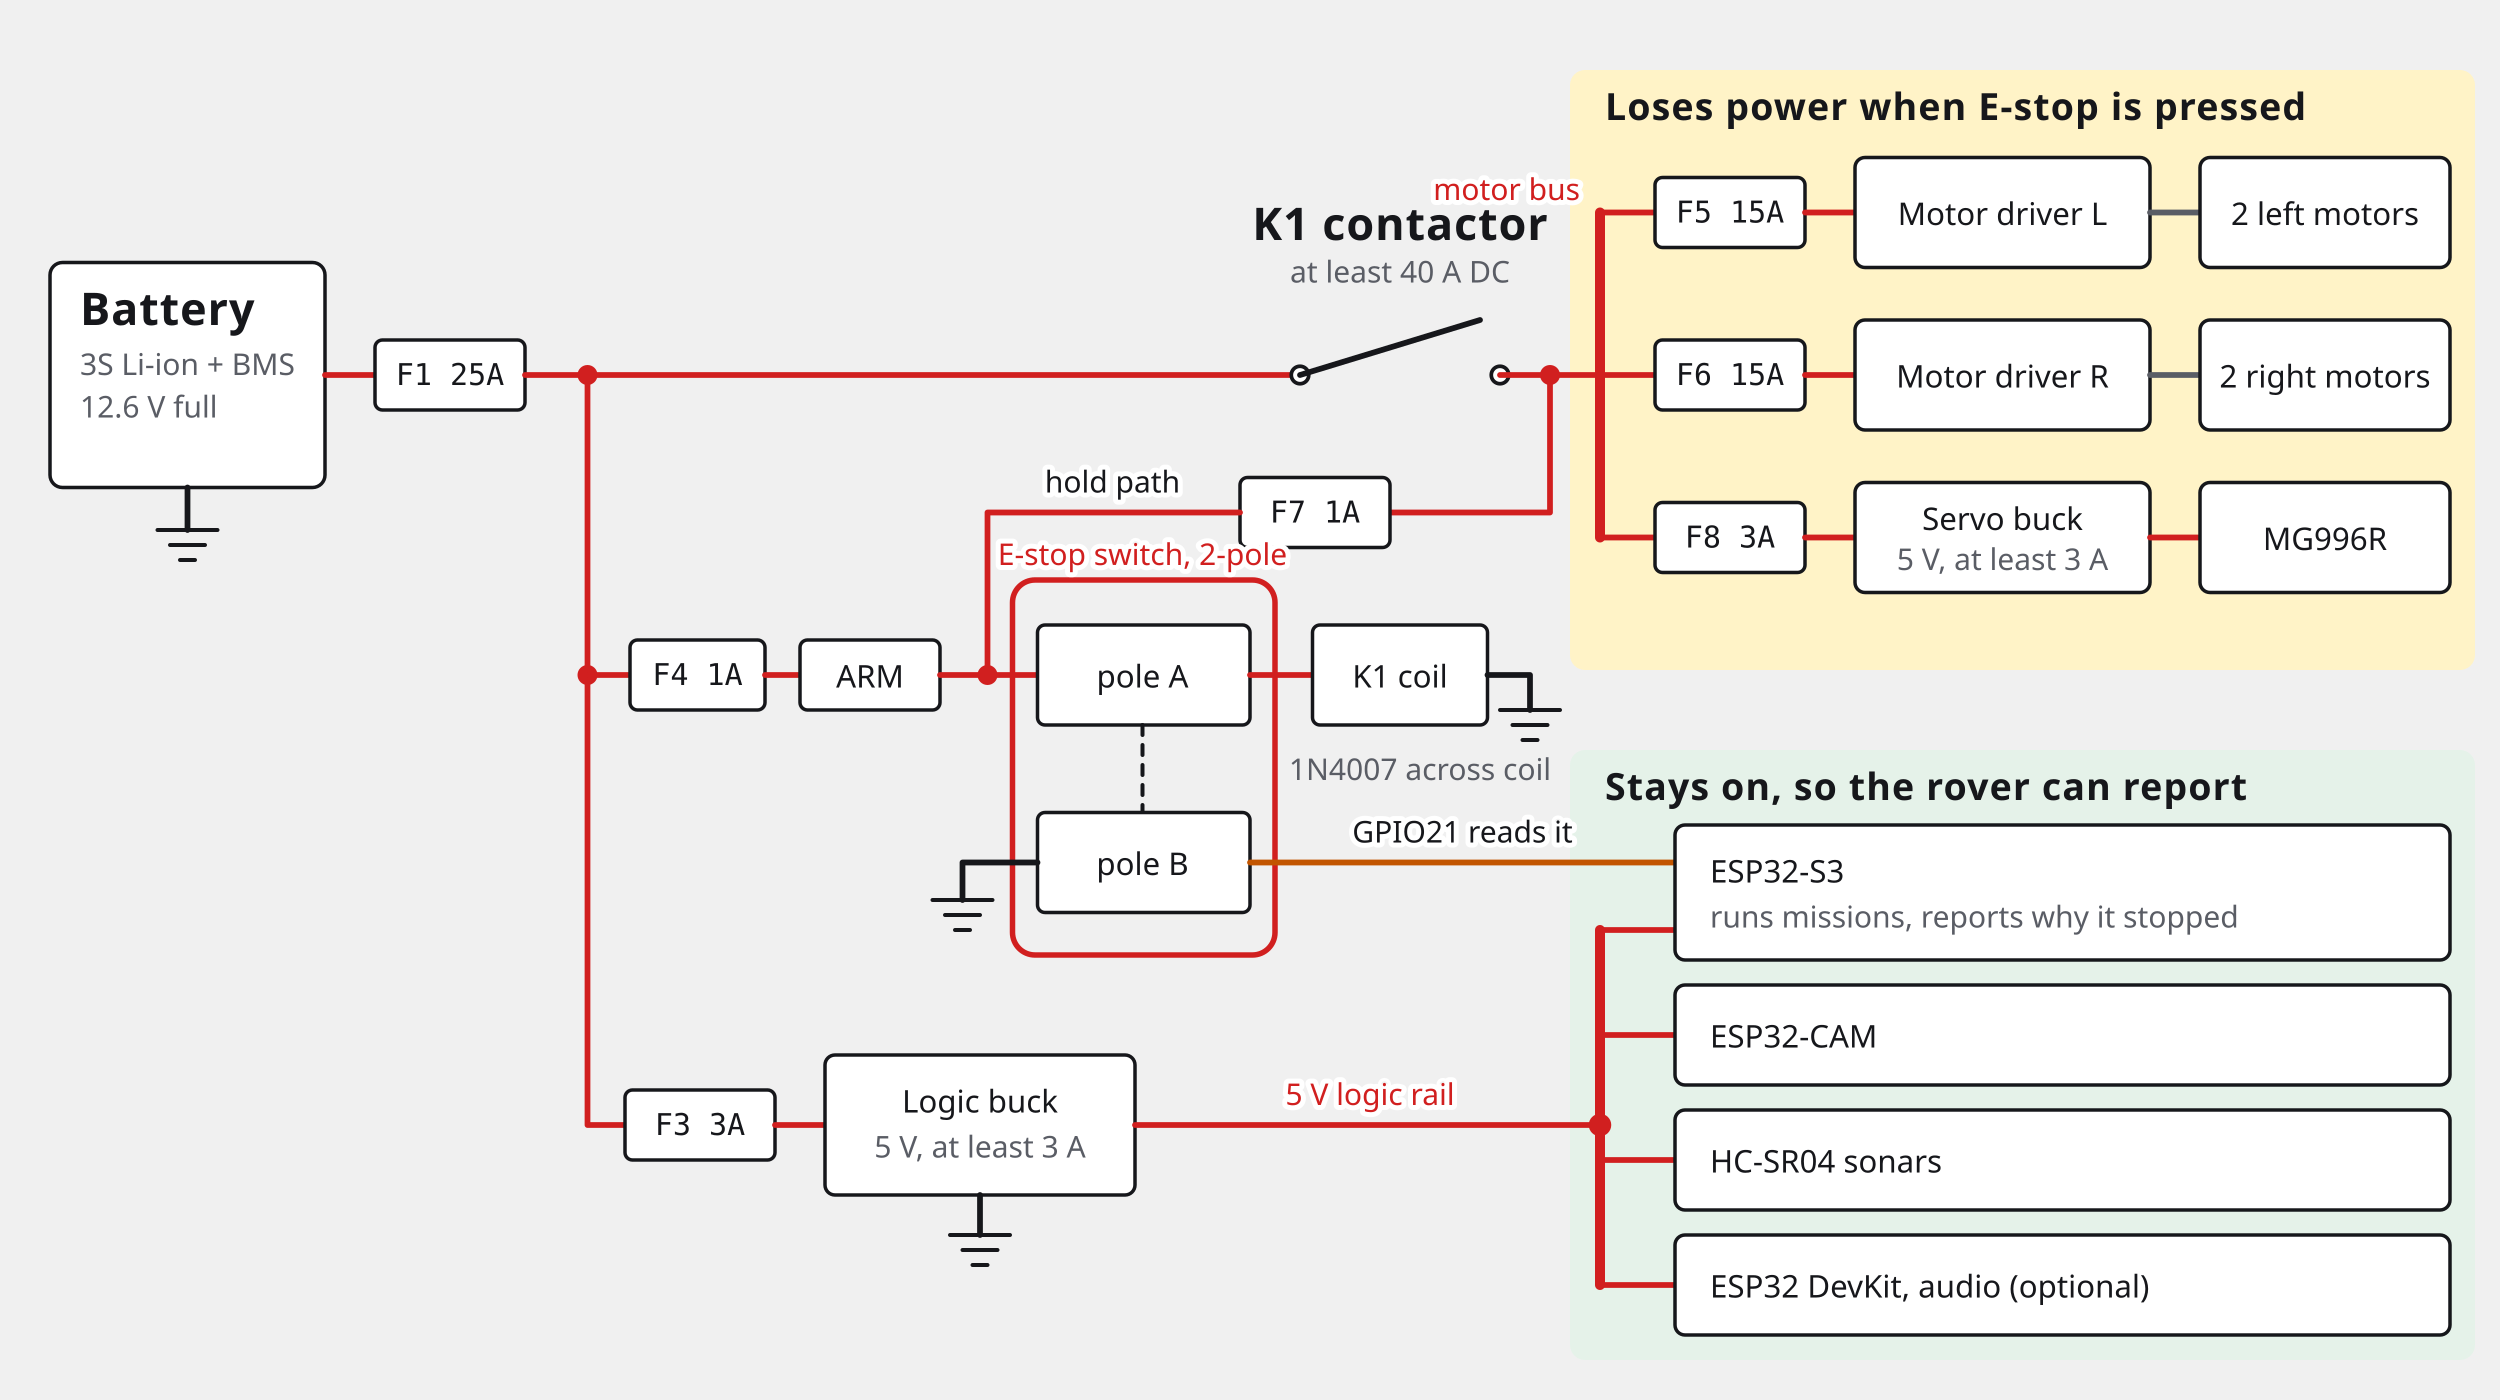
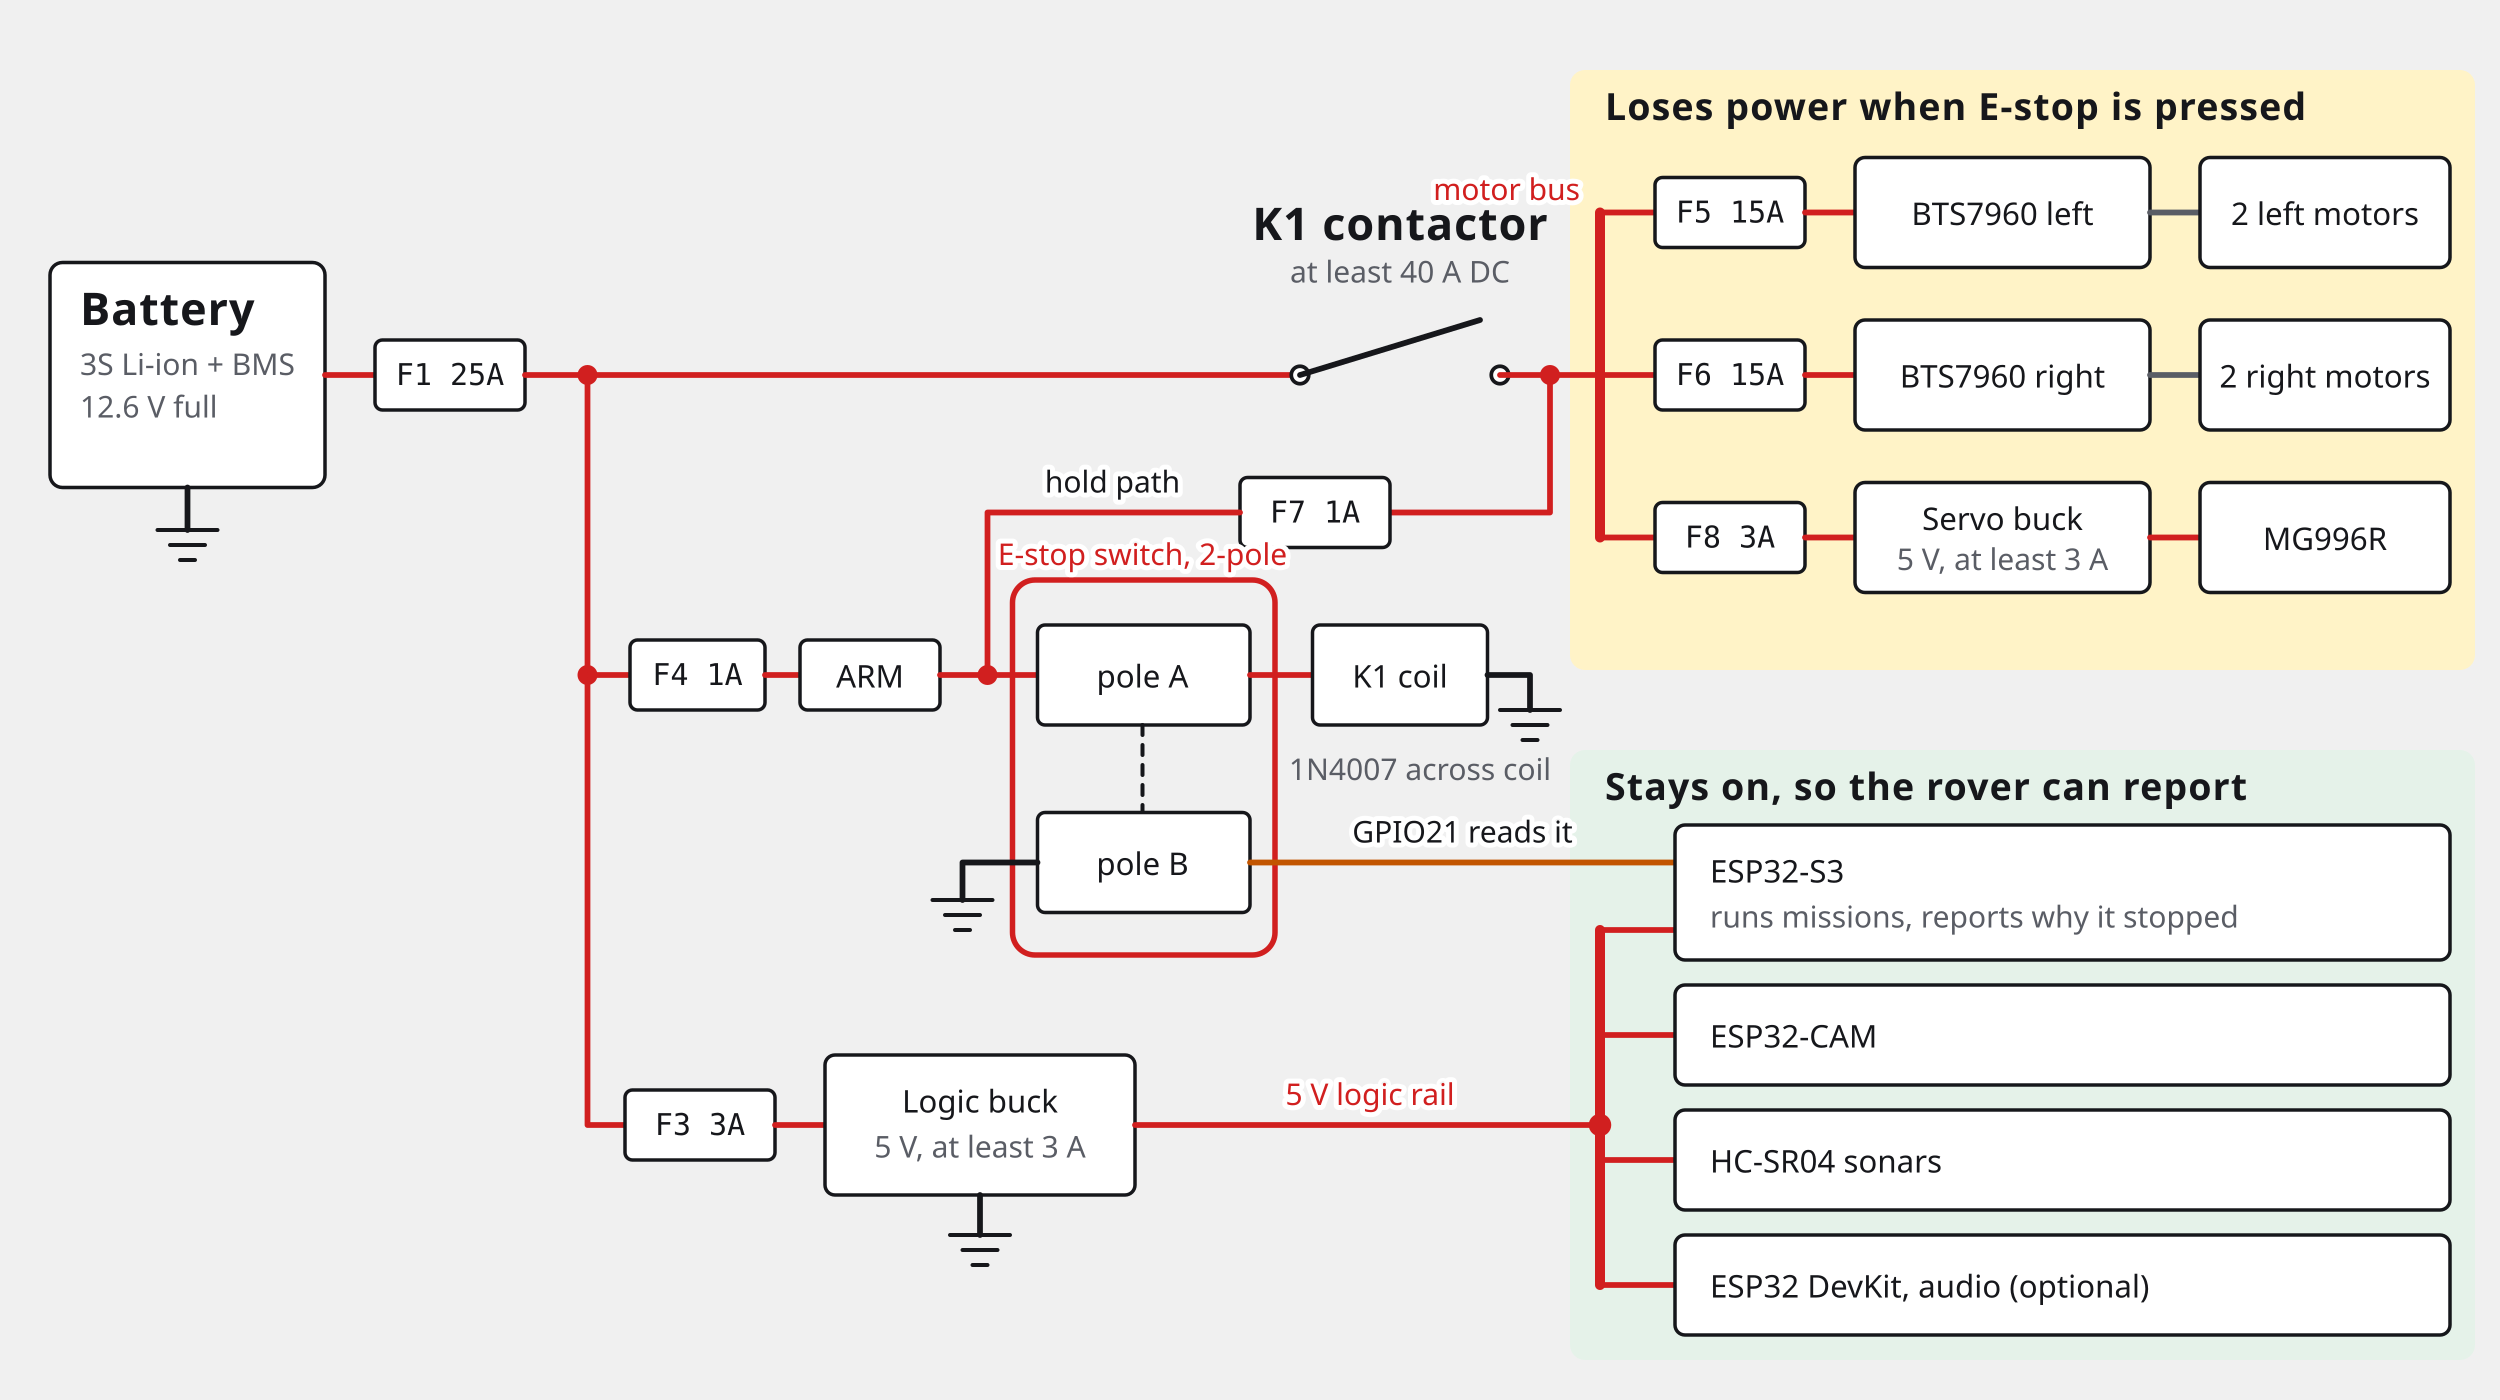
<svg xmlns="http://www.w3.org/2000/svg" viewBox="0 0 1000 560" role="img" aria-label="Power diagram. Battery through a 25 amp fuse splits two ways. Through contactor K1 it feeds the motor bus, which feeds both motor drivers and the servo buck; this side loses power when the E-stop is pressed. Through a 3 amp fuse it feeds the logic buck, which powers the S3, camera, sonars and DevKit; this side stays on. E-stop contact 1 breaks the contactor coil. E-stop contact 2 tells S3 GPIO21.">
  <style>svg{color:#16171B;background:#fff}text { fill: currentColor; font: 400 12.5px "Barlow", "Segoe UI", system-ui, sans-serif; }
text.t-h { font: 600 18px "Barlow Condensed", "Arial Narrow", sans-serif; letter-spacing: .02em; }
text.t-s { fill: #5A5D65; font-size: 12px; }
text.t-p { font: 500 12px "JetBrains Mono", ui-monospace, Menlo, Consolas, monospace; }
text.t-w { font-size: 12px; paint-order: stroke; stroke: #FFFFFF; stroke-width: 4px; stroke-linejoin: round; }
text.t-z { font: 600 15px "Barlow Condensed", "Arial Narrow", sans-serif; letter-spacing: .03em; }
text.c-5 { fill: #D11F1F; }
text.c-a { fill: #8F6B00; font-weight: 600; }
.box { fill: #FFFFFF; stroke: currentColor; stroke-width: 1.4; }
.box-new { fill: #FFF8DC; stroke: #8F6B00; stroke-width: 2.6; }
.box-stop { fill: none; stroke: #D11F1F; stroke-width: 2.2; }
.zone-cut { fill: #FFF3C7; }
.zone-on { fill: #E5F2E9; }
.wire { fill: none; stroke: currentColor; stroke-width: 2.3; stroke-linejoin: round; stroke-linecap: round; }
.bus { stroke-width: 4; }
.w-5 { stroke: #D11F1F; } .w-b { stroke: #0B66C3; } .w-t { stroke: #087F5F; }
.w-o { stroke: #C25500; } .w-p { stroke: #7338BD; } .w-m { stroke: #B01F7C; }
.w-a { stroke: #8F6B00; stroke-dasharray: 5 4; }
.w-mot { stroke: #5A5D65; }
.thin { stroke-width: 1.6; }
.dash { stroke-dasharray: 4 4; }
.dot { fill: currentColor; } .dot-5 { fill: #D11F1F; } .dot-m { fill: #B01F7C; }
.pin { fill: #FFFFFF; stroke: currentColor; stroke-width: 1.5; }
.res { fill: #FFFFFF; stroke: #B01F7C; stroke-width: 2; }
.ah { fill: currentColor; } .ah-5 { fill: #D11F1F; }

</style>
  <rect class="zone-cut" x="628" y="28" width="362" height="240" rx="6" />
  <rect class="zone-on" x="628" y="300" width="362" height="244" rx="6" />
  <text class="t-z" x="642" y="48">Loses power when E-stop is pressed</text>
  <text class="t-z" x="642" y="320">Stays on, so the rover can report</text>
  <rect class="box" x="20" y="105" width="110" height="90" rx="5" />
  <text class="t-h" x="32" y="130">Battery</text>
  <text class="t-s" x="32" y="150">3S Li-ion + BMS</text>
  <text class="t-s" x="32" y="167">12.6 V full</text>
  <path class="wire w-5" d="M130 150H150" />
  <rect class="box" x="150" y="136" width="60" height="28" rx="3" />
  <text class="t-p" x="180" y="154" text-anchor="middle">F1 25A</text>
  <path class="wire" d="M75 195V212" />
  <path class="wire thin" d="M63 212H87M68 218H82M72 224H78" />
  <path class="wire w-5" d="M210 150H520" />
  <circle class="dot-5" cx="235" cy="150" r="4" />
  <circle class="pin" cx="520" cy="150" r="3.5" />
  <circle class="pin" cx="600" cy="150" r="3.5" />
  <path class="wire" d="M520 150L592 128" />
  <text class="t-h" x="560" y="96" text-anchor="middle">K1 contactor</text>
  <text class="t-s" x="560" y="113" text-anchor="middle">at least 40 A DC</text>
  <path class="wire w-5" d="M600 150H640" />
  <path class="wire w-5 bus" d="M640 85V215" />
  <text class="t-w c-5" x="632" y="80" text-anchor="end">motor bus</text>
  <path class="wire w-5" d="M640 85H662" />
  <rect class="box" x="662" y="71" width="60" height="28" rx="3" />
  <text class="t-p" x="692" y="89" text-anchor="middle">F5 15A</text>
  <path class="wire w-5" d="M722 85H742" />
  <rect class="box" x="742" y="63" width="118" height="44" rx="4" />
-   <text x="801" y="90" text-anchor="middle">Motor driver L</text>
+   <text x="801" y="90" text-anchor="middle">BTS7960 left</text>
  <path class="wire w-mot" d="M860 85H880" />
  <rect class="box" x="880" y="63" width="100" height="44" rx="4" />
  <text x="930" y="90" text-anchor="middle">2 left motors</text>
  <path class="wire w-5" d="M640 150H662" />
  <rect class="box" x="662" y="136" width="60" height="28" rx="3" />
  <text class="t-p" x="692" y="154" text-anchor="middle">F6 15A</text>
  <path class="wire w-5" d="M722 150H742" />
  <rect class="box" x="742" y="128" width="118" height="44" rx="4" />
-   <text x="801" y="155" text-anchor="middle">Motor driver R</text>
+   <text x="801" y="155" text-anchor="middle">BTS7960 right</text>
  <path class="wire w-mot" d="M860 150H880" />
  <rect class="box" x="880" y="128" width="100" height="44" rx="4" />
  <text x="930" y="155" text-anchor="middle">2 right motors</text>
  <path class="wire w-5" d="M640 215H662" />
  <rect class="box" x="662" y="201" width="60" height="28" rx="3" />
  <text class="t-p" x="692" y="219" text-anchor="middle">F8 3A</text>
  <path class="wire w-5" d="M722 215H742" />
  <rect class="box" x="742" y="193" width="118" height="44" rx="4" />
  <text x="801" y="212" text-anchor="middle">Servo buck</text>
  <text class="t-s" x="801" y="228" text-anchor="middle">5 V, at least 3 A</text>
  <path class="wire w-5" d="M860 215H880" />
  <rect class="box" x="880" y="193" width="100" height="44" rx="4" />
  <text x="930" y="220" text-anchor="middle">MG996R</text>
  <path class="wire w-5" d="M620 150V205H556" />
  <circle class="dot-5" cx="620" cy="150" r="4" />
  <rect class="box" x="496" y="191" width="60" height="28" rx="3" />
  <text class="t-p" x="526" y="209" text-anchor="middle">F7 1A</text>
  <path class="wire w-5" d="M496 205H395V270" />
  <text class="t-w" x="445" y="197" text-anchor="middle">hold path</text>
  <path class="wire w-5" d="M235 150V450H250" />
  <circle class="dot-5" cx="235" cy="270" r="4" />
  <path class="wire w-5" d="M235 270H252" />
  <rect class="box" x="252" y="256" width="54" height="28" rx="3" />
  <text class="t-p" x="279" y="274" text-anchor="middle">F4 1A</text>
  <path class="wire w-5" d="M306 270H320" />
  <rect class="box" x="320" y="256" width="56" height="28" rx="3" />
  <text x="348" y="275" text-anchor="middle">ARM</text>
  <path class="wire w-5" d="M376 270H415" />
  <circle class="dot-5" cx="395" cy="270" r="4" />
  <rect class="box-stop" x="405" y="232" width="105" height="150" rx="9" />
  <text class="t-w c-5" x="457" y="226" text-anchor="middle">E-stop switch, 2-pole</text>
  <rect class="box" x="415" y="250" width="85" height="40" rx="3" />
  <text x="457" y="275" text-anchor="middle">pole A</text>
  <path class="wire thin dash" d="M457 290V325" />
  <rect class="box" x="415" y="325" width="85" height="40" rx="3" />
  <text x="457" y="350" text-anchor="middle">pole B</text>
  <path class="wire w-5" d="M500 270H525" />
  <rect class="box" x="525" y="250" width="70" height="40" rx="3" />
  <text x="560" y="275" text-anchor="middle">K1 coil</text>
  <text class="t-s" x="568" y="312" text-anchor="middle">1N4007 across coil</text>
  <path class="wire" d="M595 270H612V284" />
  <path class="wire thin" d="M600 284H624M605 290H619M609 296H615" />
  <path class="wire" d="M415 345H385V360" />
  <path class="wire thin" d="M373 360H397M378 366H392M382 372H388" />
  <path class="wire w-o" d="M500 345H670" />
  <text class="t-w" x="585" y="337" text-anchor="middle">GPIO21 reads it</text>
  <rect class="box" x="250" y="436" width="60" height="28" rx="3" />
  <text class="t-p" x="280" y="454" text-anchor="middle">F3 3A</text>
  <path class="wire w-5" d="M310 450H330" />
  <rect class="box" x="330" y="422" width="124" height="56" rx="4" />
  <text x="392" y="445" text-anchor="middle">Logic buck</text>
  <text class="t-s" x="392" y="463" text-anchor="middle">5 V, at least 3 A</text>
  <path class="wire" d="M392 478V494" />
  <path class="wire thin" d="M380 494H404M385 500H399M389 506H395" />
  <path class="wire w-5" d="M454 450H640" />
  <path class="wire w-5 bus" d="M640 372V514" />
  <text class="t-w c-5" x="548" y="442" text-anchor="middle">5 V logic rail</text>
  <circle class="dot-5" cx="640" cy="450" r="4.5" />
  <path class="wire w-5" d="M640 372H670" />
  <rect class="box" x="670" y="330" width="310" height="54" rx="4" />
  <text x="684" y="353" font-weight="600">ESP32-S3</text>
  <text class="t-s" x="684" y="371">runs missions, reports why it stopped</text>
  <path class="wire w-5" d="M640 414H670" />
  <rect class="box" x="670" y="394" width="310" height="40" rx="4" />
  <text x="684" y="419" font-weight="600">ESP32-CAM</text>
  <path class="wire w-5" d="M640 464H670" />
  <rect class="box" x="670" y="444" width="310" height="40" rx="4" />
  <text x="684" y="469" font-weight="600">HC-SR04 sonars</text>
  <path class="wire w-5" d="M640 514H670" />
  <rect class="box" x="670" y="494" width="310" height="40" rx="4" />
  <text x="684" y="519" font-weight="600">ESP32 DevKit, audio (optional)</text>
</svg>
